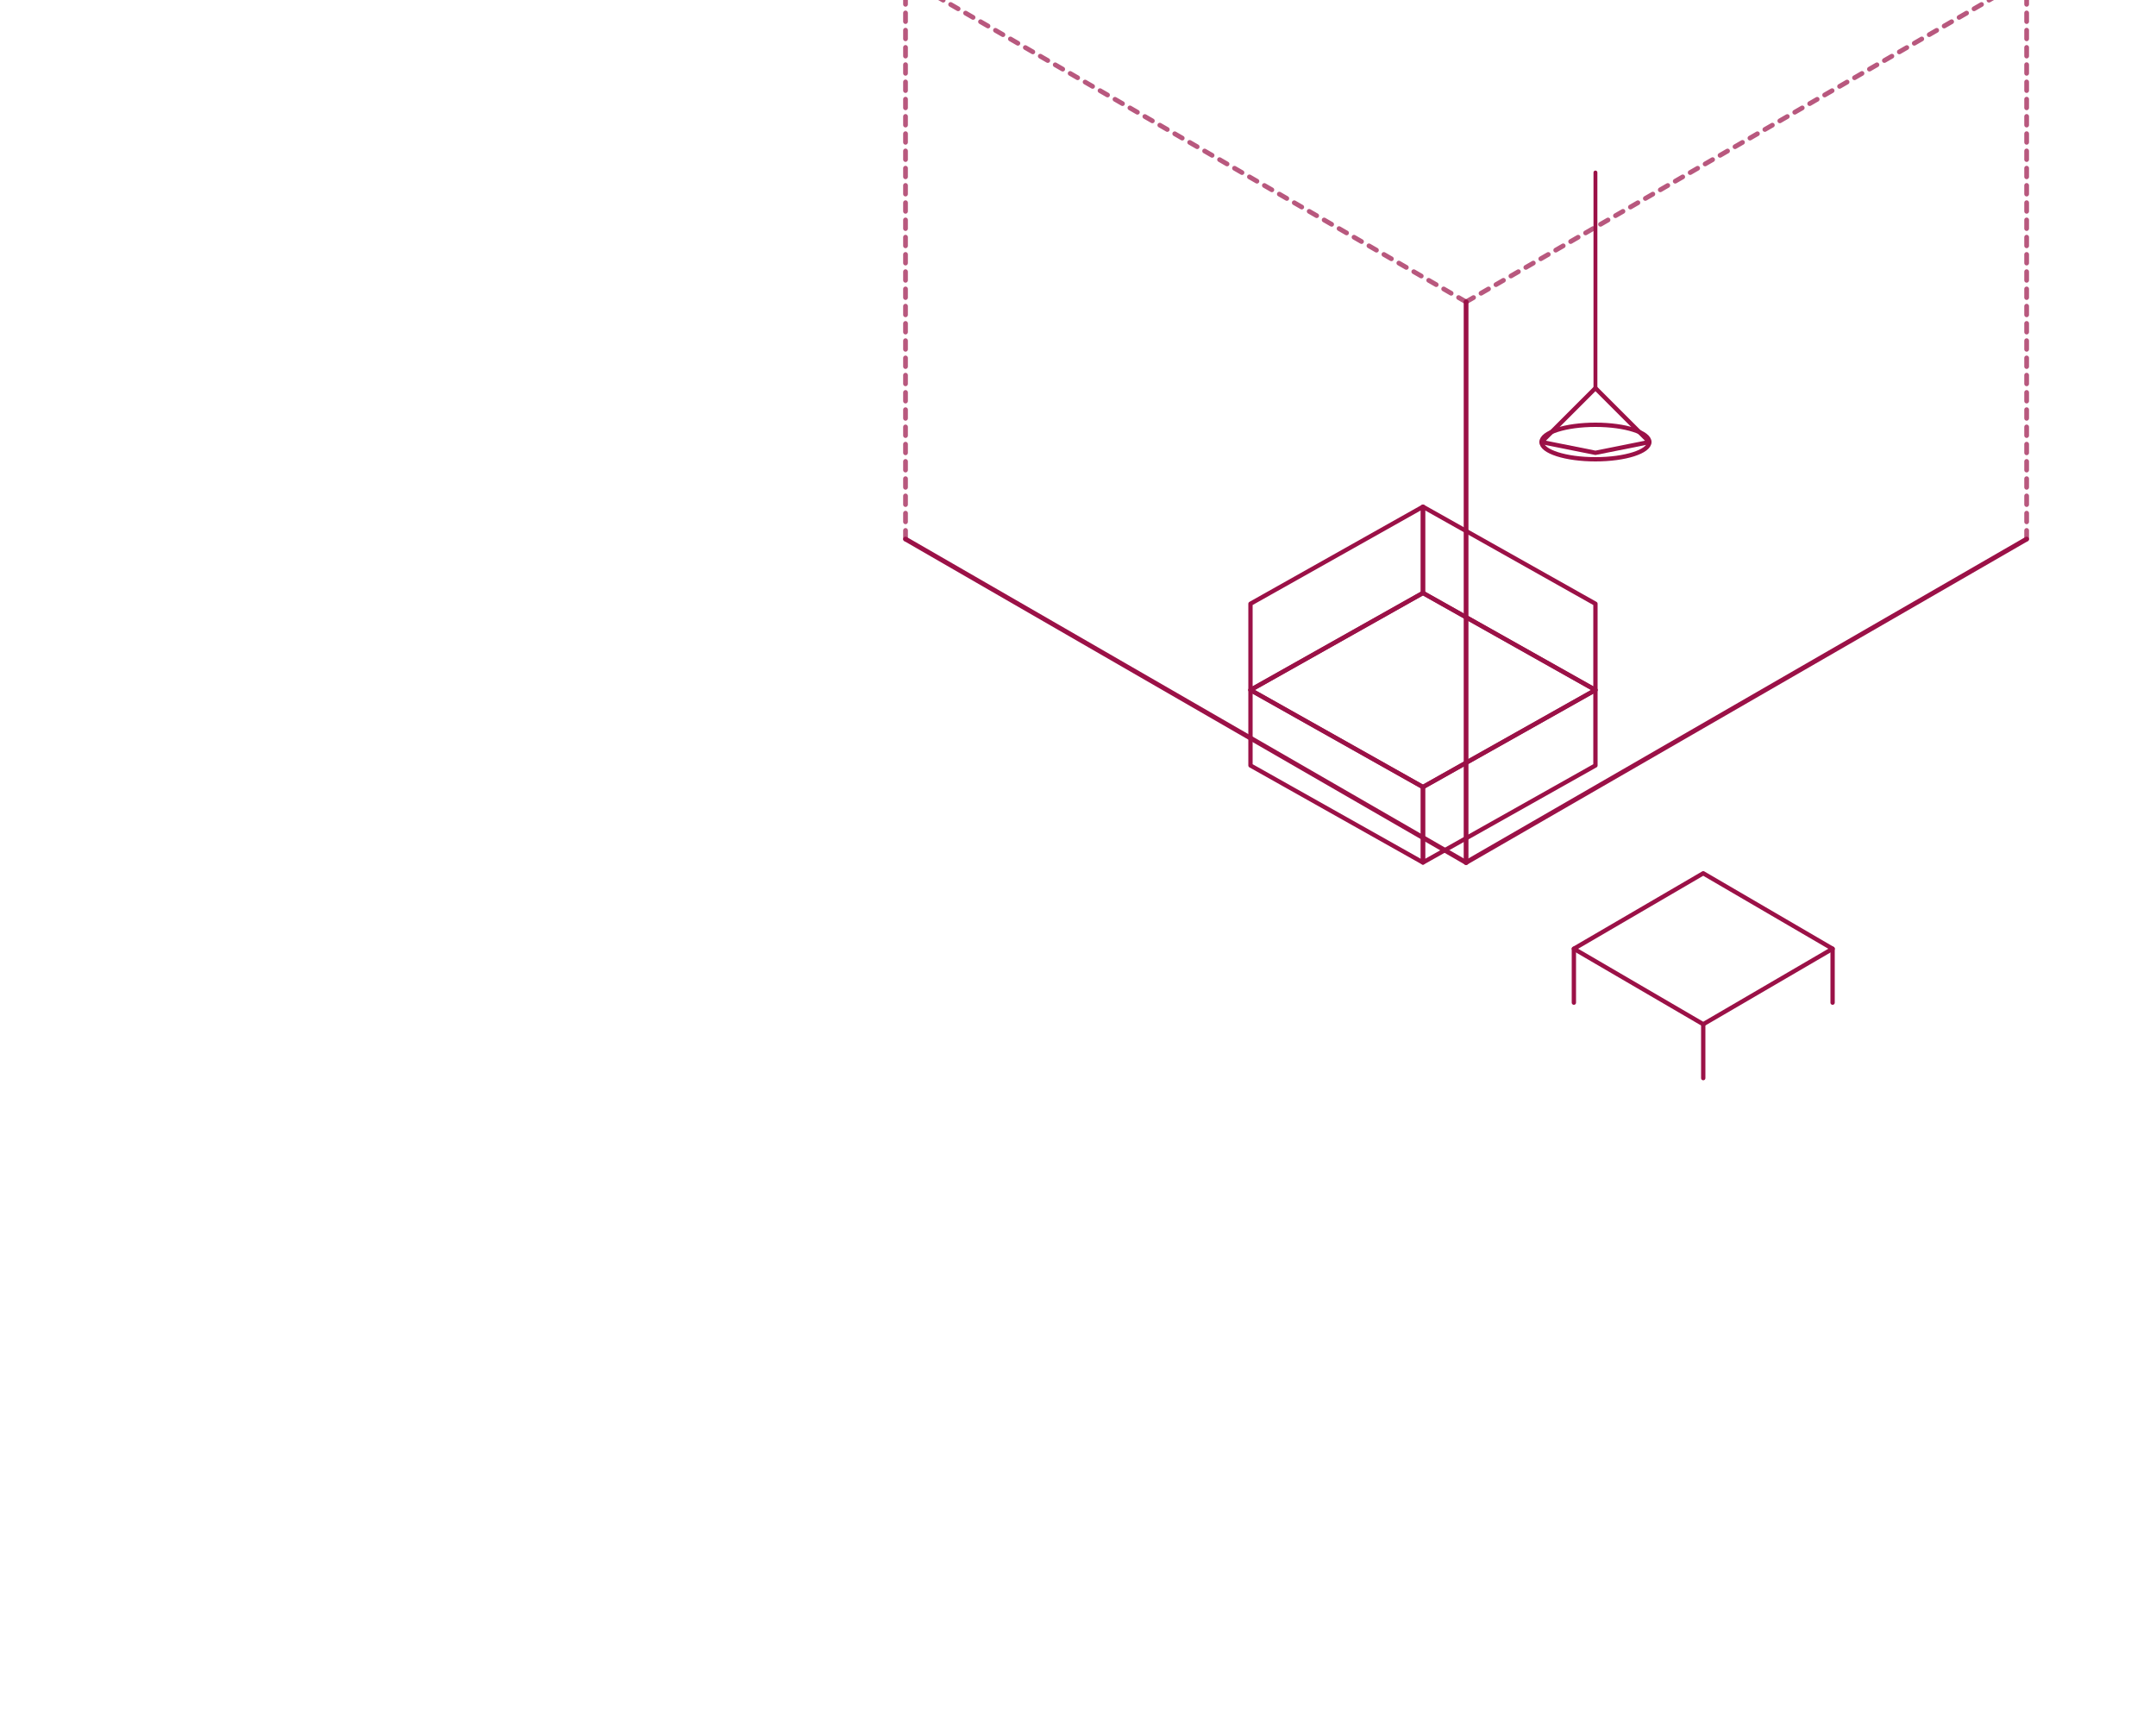
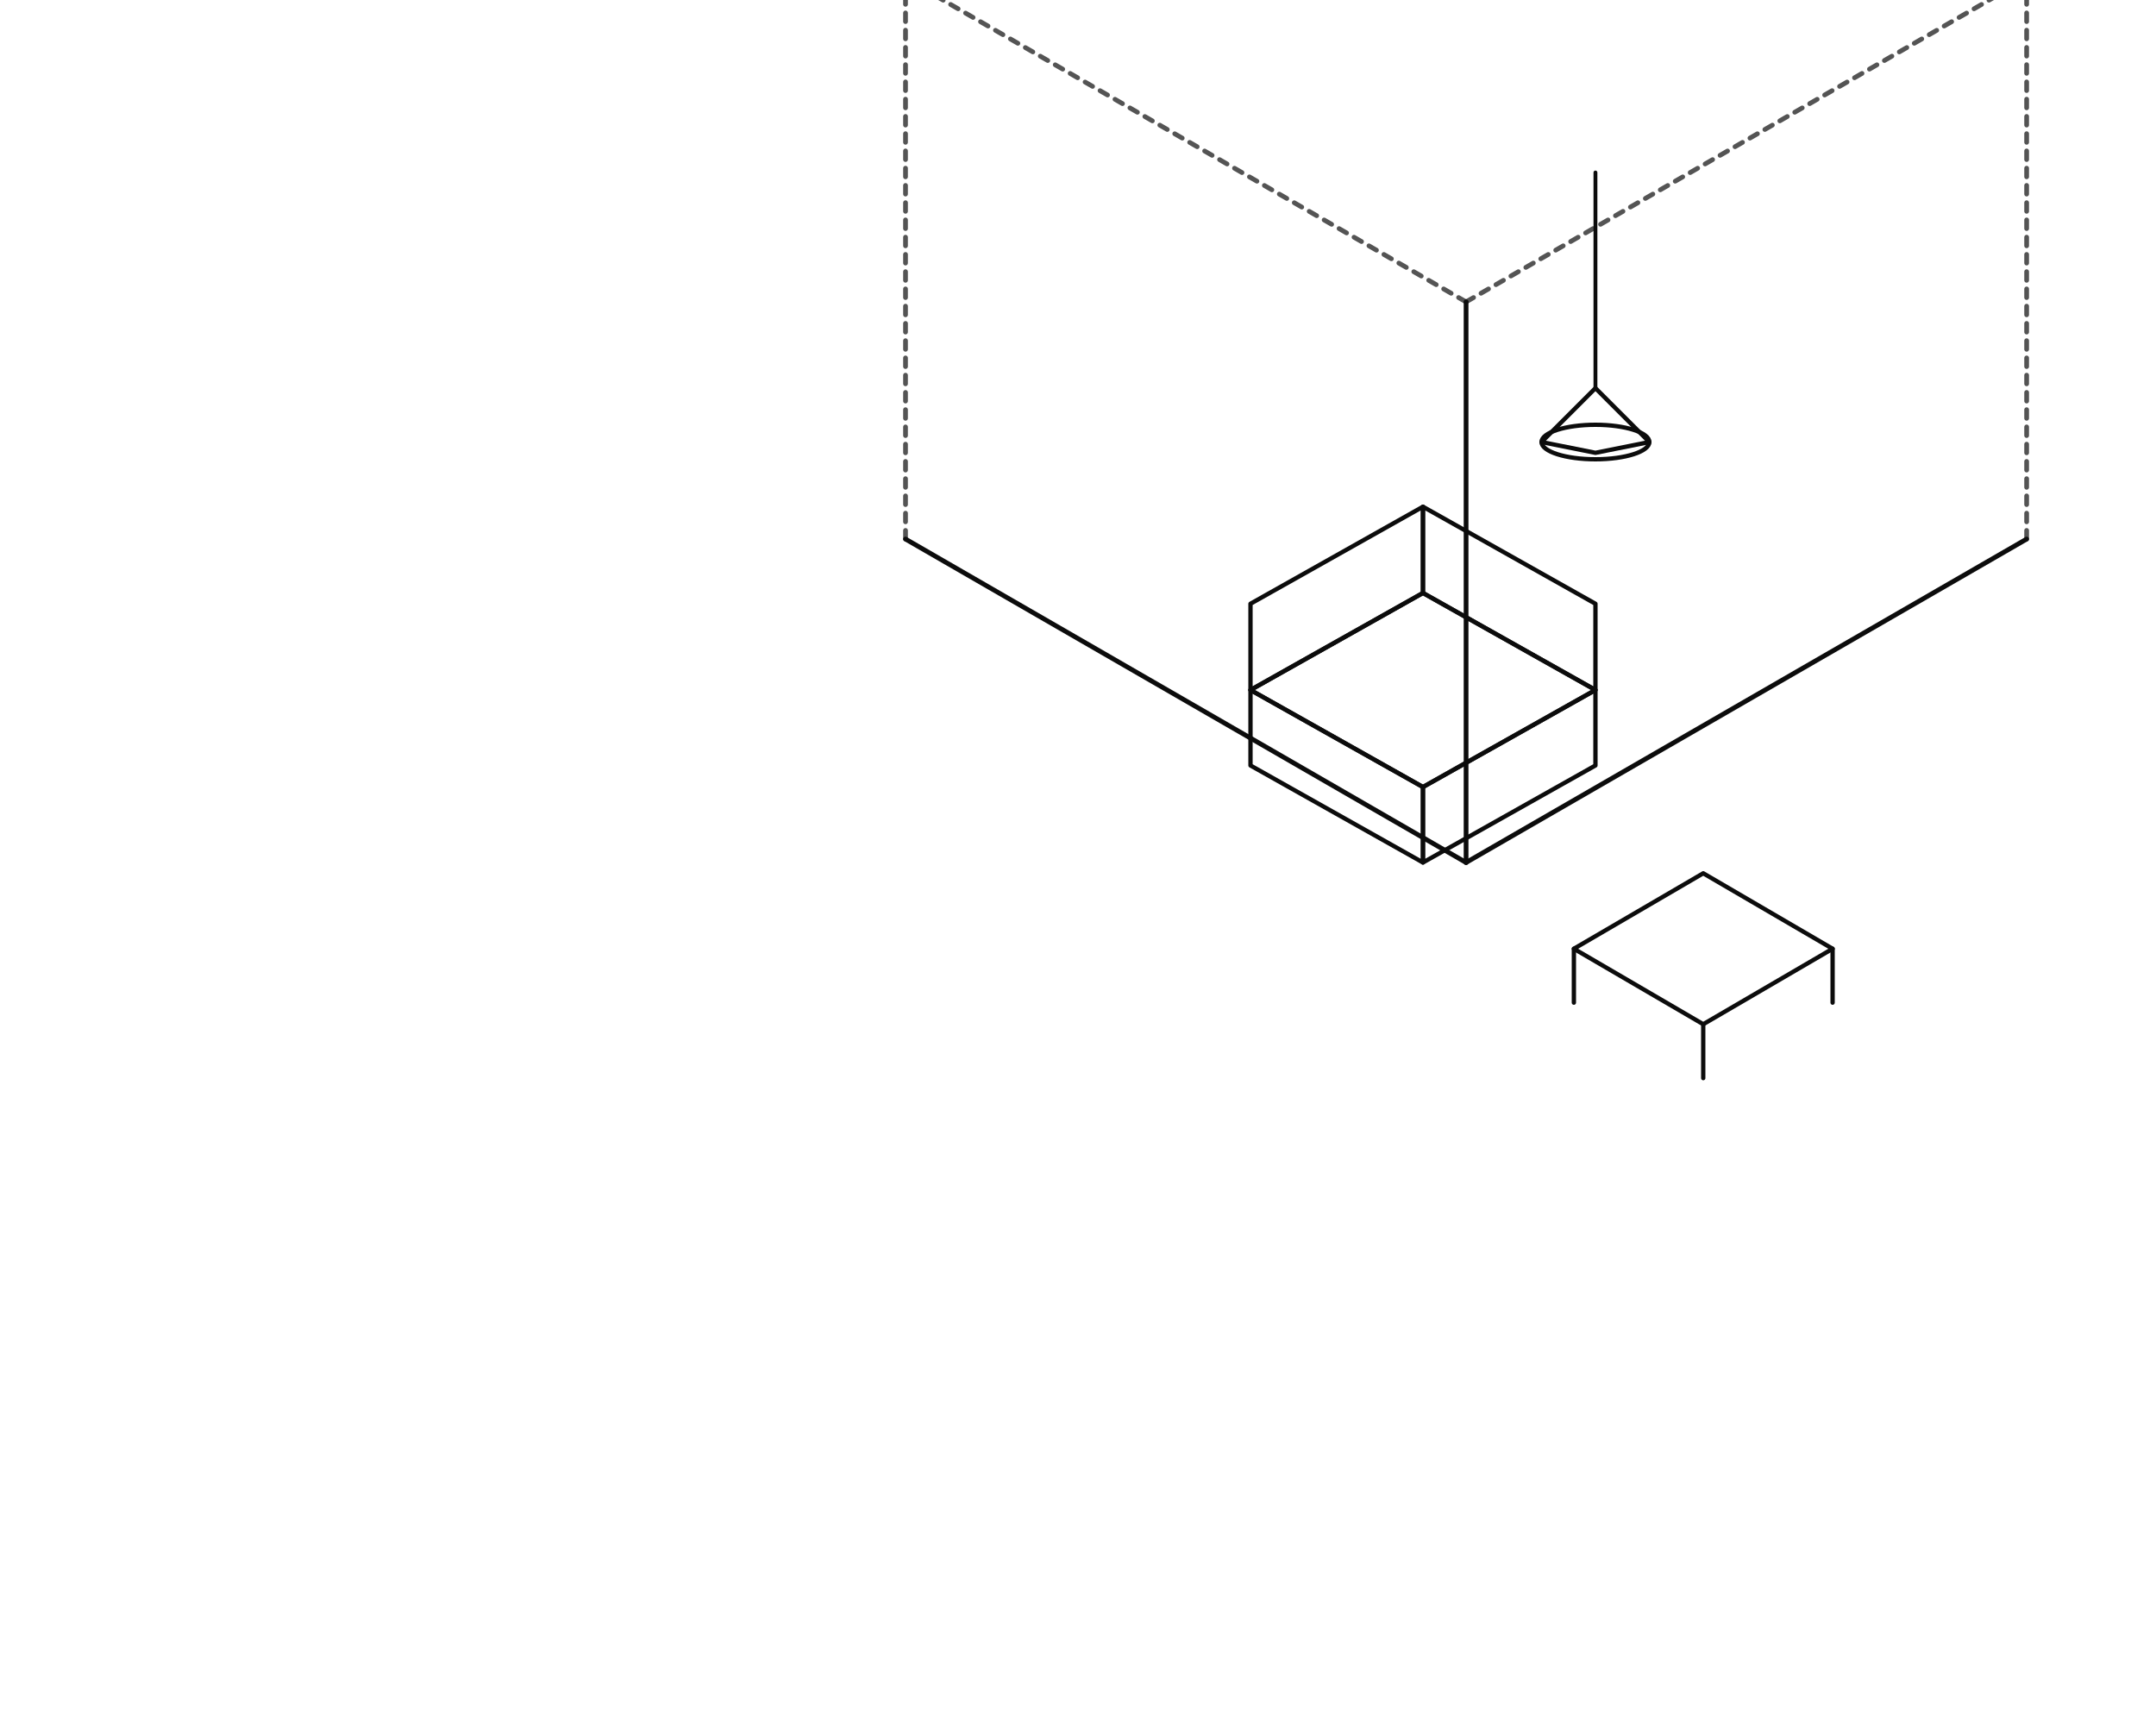
<svg xmlns="http://www.w3.org/2000/svg" viewBox="0 0 1000 800" width="100%" height="100%">
-   <g fill="none" stroke="#96053E" stroke-linecap="round" stroke-linejoin="round" opacity="0.95">
+   <g fill="none" stroke="currentColor" stroke-linecap="round" stroke-linejoin="round" opacity="0.95">
    <g transform="translate(680, 400)" stroke-width="2.2">
      <line x1="0" y1="0" x2="0" y2="-260" />
      <line x1="0" y1="0" x2="-260" y2="-150" />
      <line x1="0" y1="0" x2="260" y2="-150" />
      <line x1="-260" y1="-150" x2="-260" y2="-410" stroke-dasharray="4 4" opacity="0.7" />
      <line x1="260" y1="-150" x2="260" y2="-410" stroke-dasharray="4 4" opacity="0.7" />
      <line x1="0" y1="-260" x2="-260" y2="-410" stroke-dasharray="4 4" opacity="0.7" />
      <line x1="0" y1="-260" x2="260" y2="-410" stroke-dasharray="4 4" opacity="0.7" />
      <g transform="translate(-100, -80)">
        <polygon points="0,0 80,45 160,0 80,-45" stroke-width="2" />
        <polygon points="0,0 0,35 80,80 80,45" stroke-width="2" />
        <polygon points="160,0 160,35 80,80 80,45" stroke-width="2" />
        <polygon points="0,0 0,-40 80,-85 80,-45" stroke-width="2" />
        <polygon points="80,-85 160,-40 160,0 80,-45" stroke-width="2" />
      </g>
      <g transform="translate(50, 40)">
        <polygon points="0,0 60,35 120,0 60,-35" stroke-width="2" />
        <line x1="0" y1="0" x2="0" y2="25" stroke-width="2" />
        <line x1="60" y1="35" x2="60" y2="60" stroke-width="2" />
        <line x1="120" y1="0" x2="120" y2="25" stroke-width="2" />
      </g>
      <g transform="translate(60, -220)">
        <line x1="0" y1="-100" x2="0" y2="0" stroke-width="1.8" />
        <polygon points="-25,25 0,0 25,25 0,30" stroke-width="2" />
        <ellipse cx="0" cy="25" rx="25" ry="8" stroke-width="2" />
      </g>
    </g>
  </g>
</svg>
